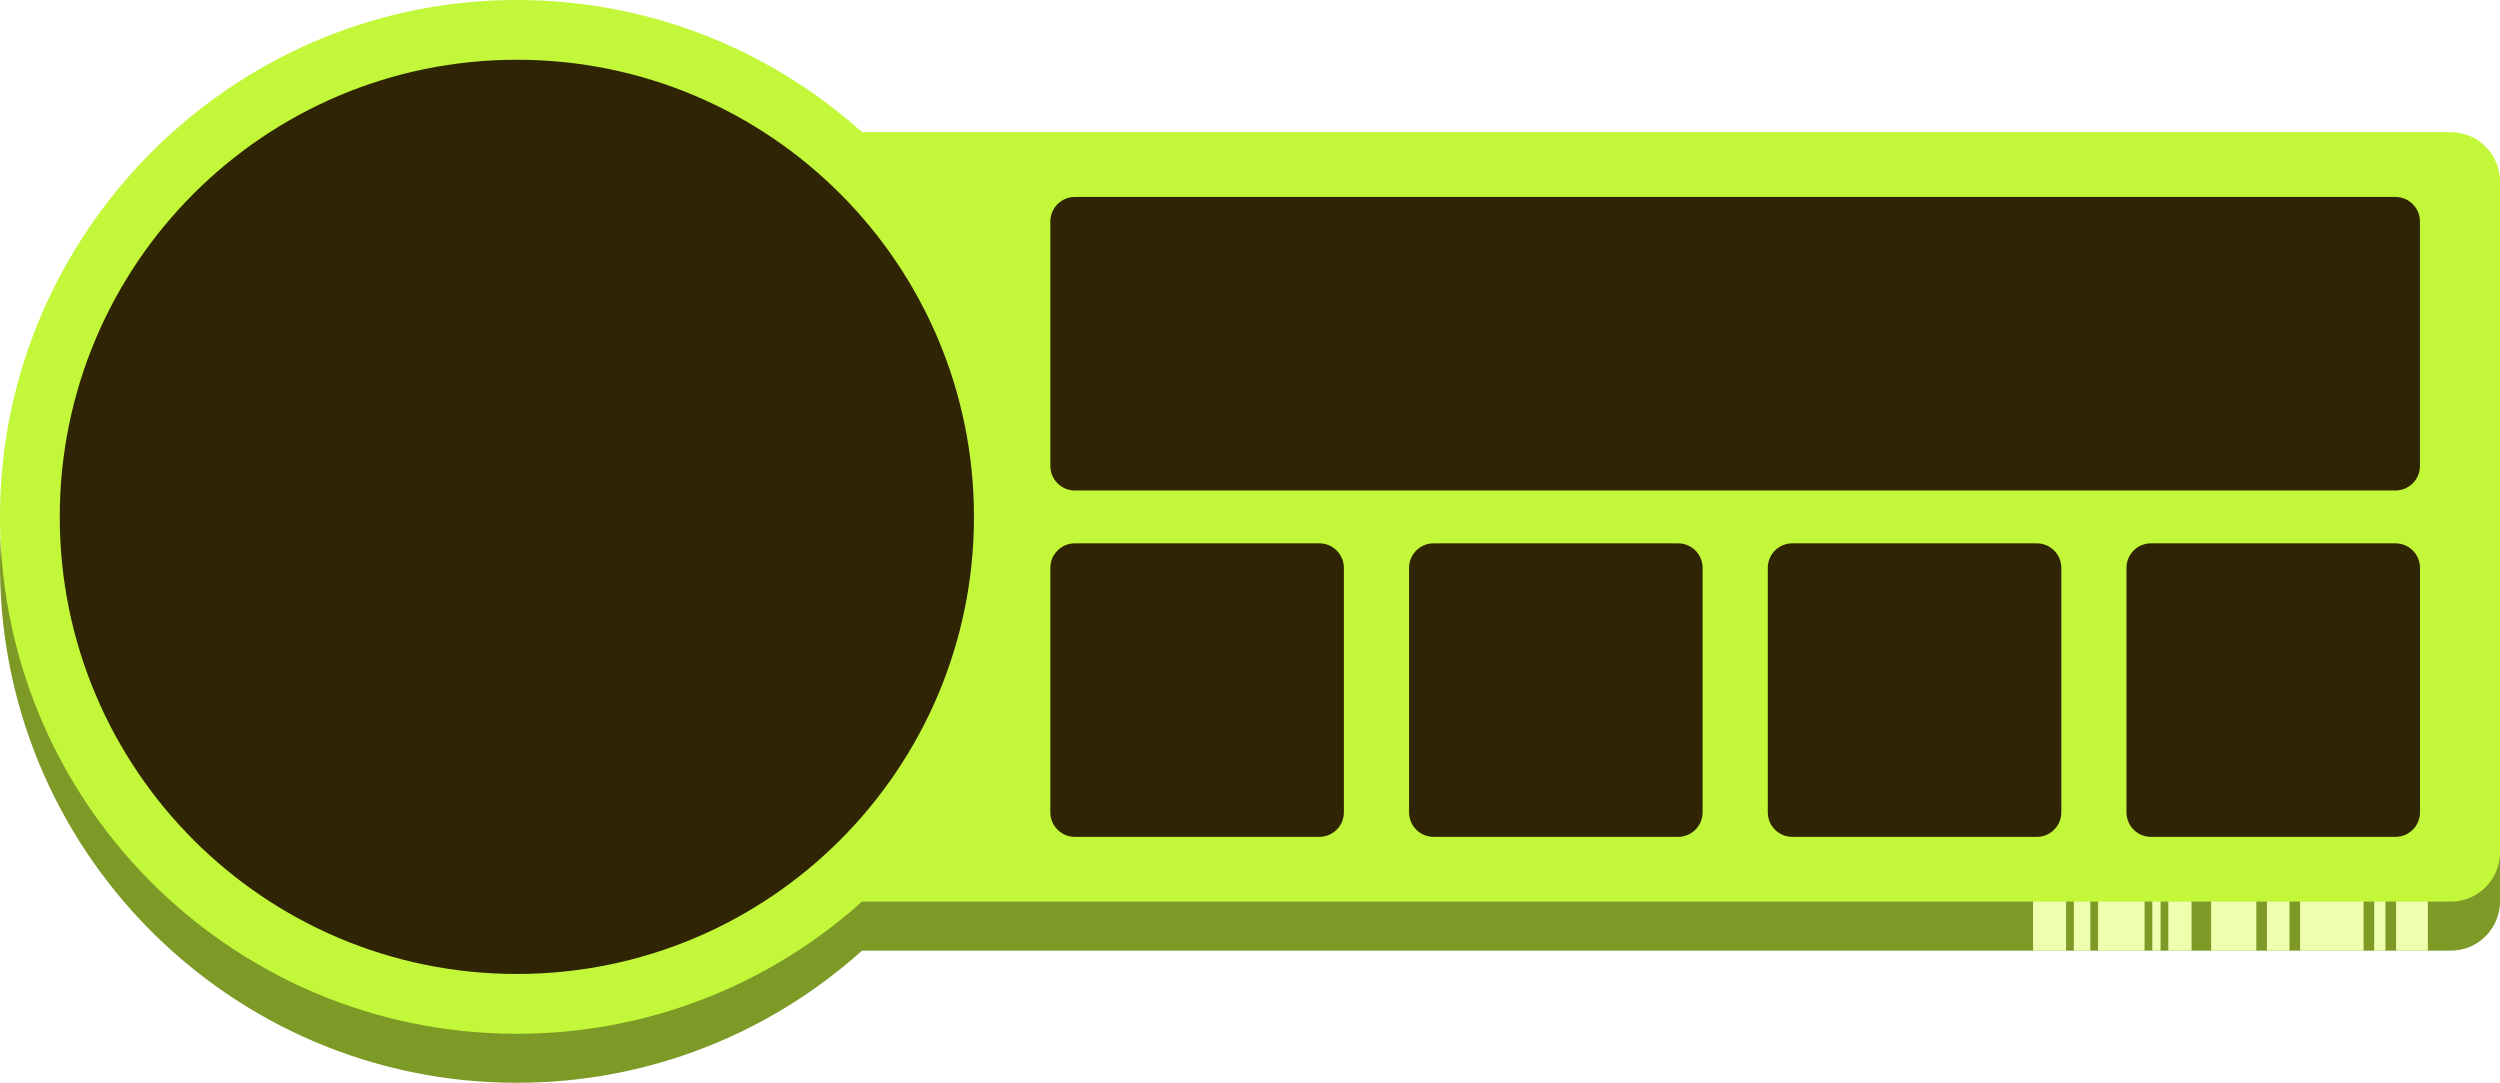
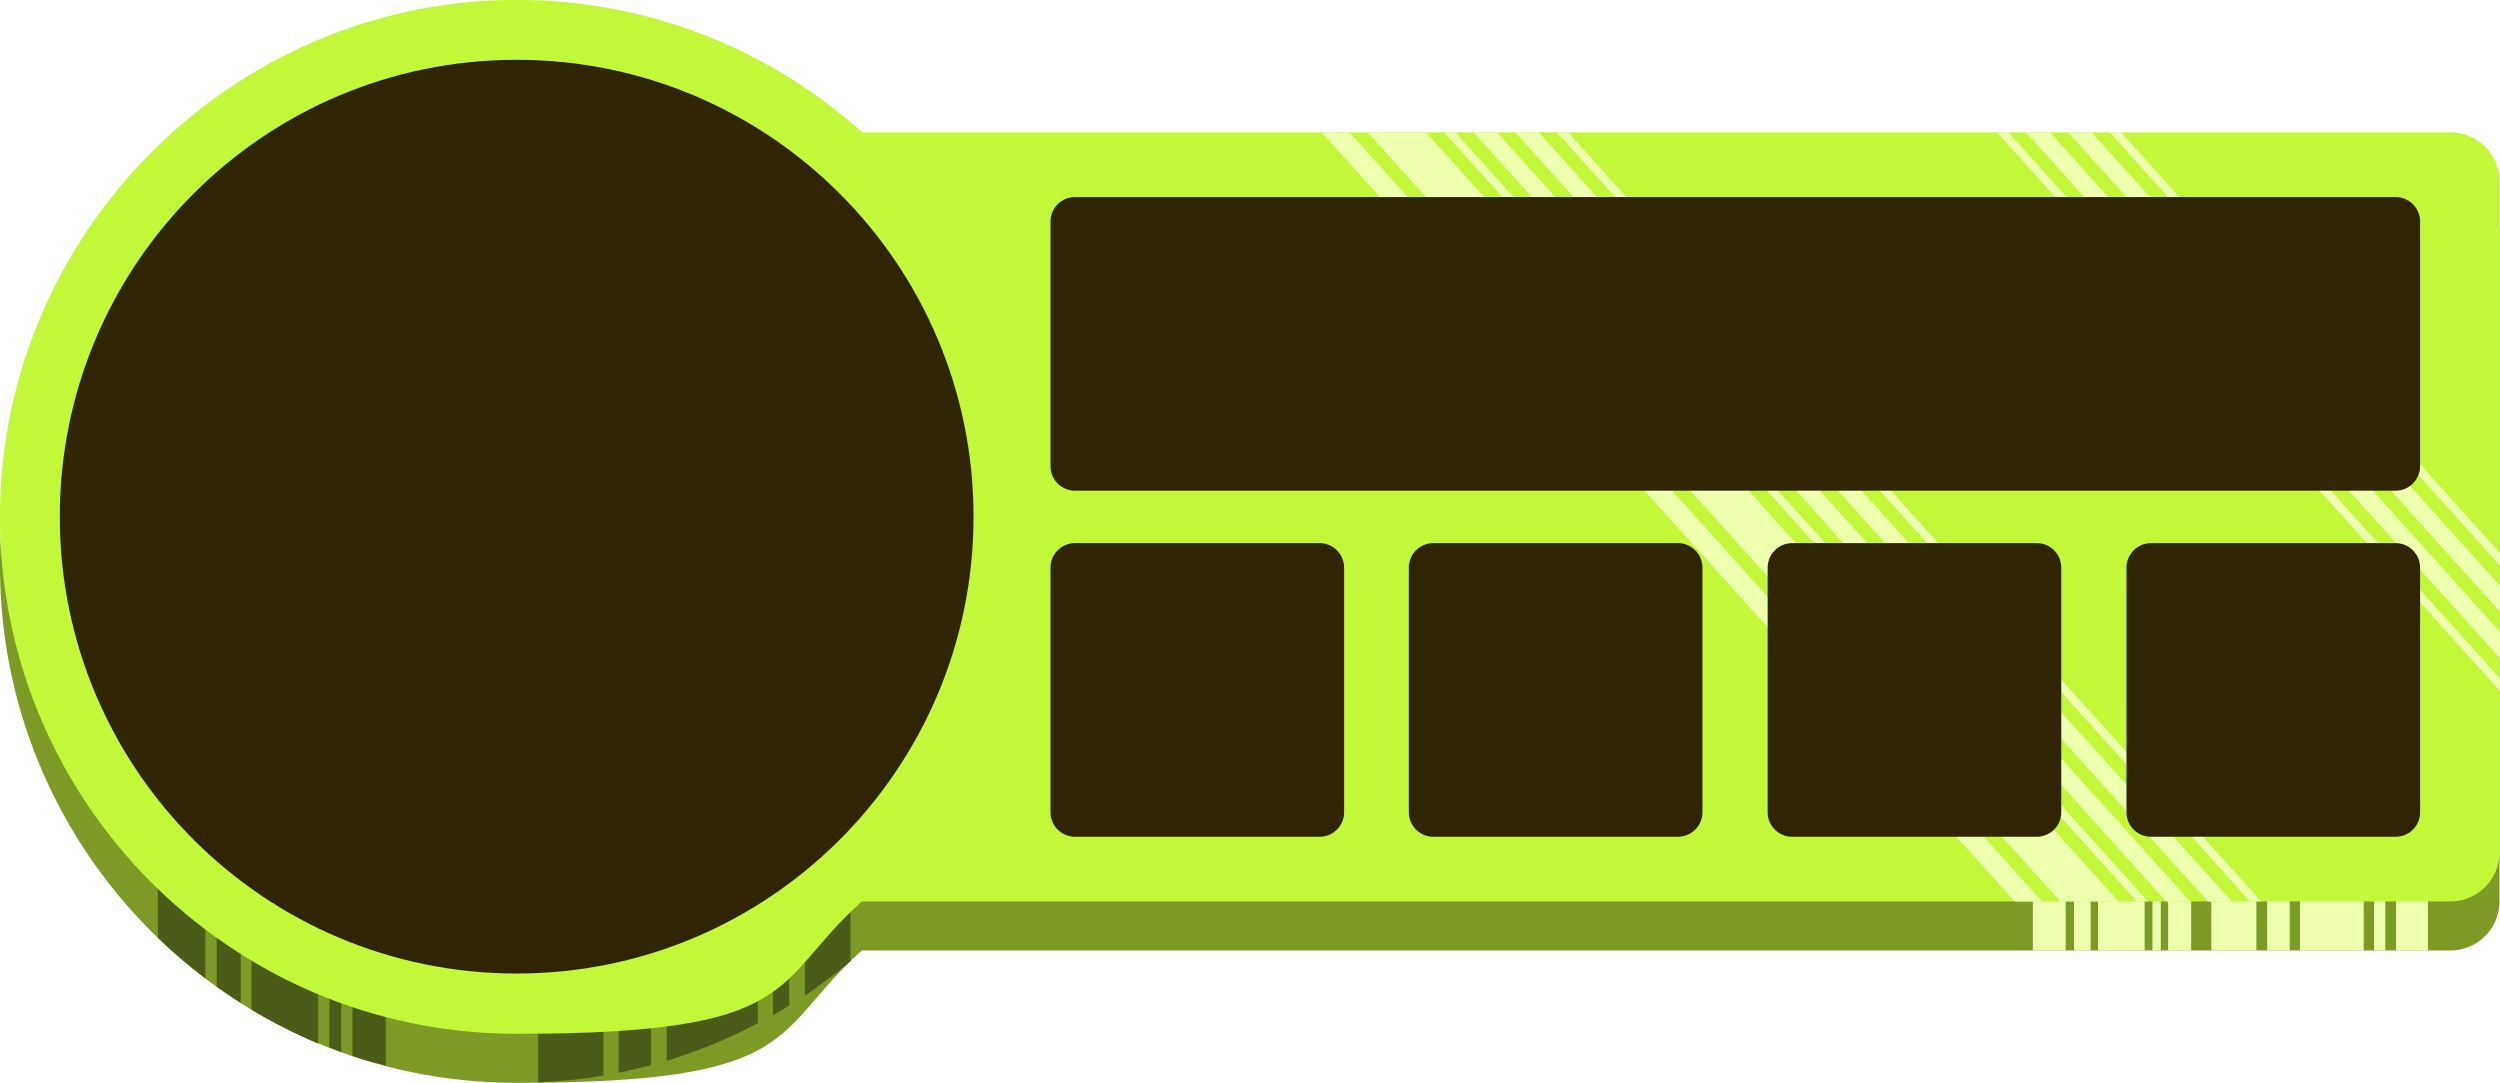
- <svg xmlns="http://www.w3.org/2000/svg" id="Layer_1" data-name="Layer 1" viewBox="0 0 510 220.89">
+ <svg xmlns="http://www.w3.org/2000/svg" id="Layer_1" version="1.1" viewBox="0 0 510 220.9">
  <defs>
    <style>
-       .cls-1 {
+       .st0 {
        fill: #eeffae;
      }

-       .cls-2 {
+       .st1 {
        fill: #2f2504;
      }

-       .cls-3 {
+       .st2 {
+         fill: #4b5b18;
+       }
+ 
+       .st3 {
        fill: #c3f73a;
      }

-       .cls-4 {
+       .st4 {
        fill: #7d9926;
      }
    </style>
  </defs>
-   <path class="cls-4" d="M175.85,36.96c-19.14-17.18-44.6-27.47-72.47-26.94C46.81,11.1.79,57.37.01,113.95c-.81,58.92,46.7,106.94,105.43,106.94,27.06,0,51.74-10.2,70.41-26.96h324.11c5.55,0,10.04-4.5,10.04-10.04V47c0-5.55-4.5-10.04-10.04-10.04H175.85Z" />
+   <path class="st4" d="M175.9,37c-19.1-17.2-44.6-27.5-72.5-26.9C46.8,11.1.8,57.4,0,114c-.8,58.9,46.7,106.9,105.4,106.9s51.7-10.2,70.4-27h324.1c5.5,0,10-4.5,10-10V47c0-5.5-4.5-10-10-10H175.9Z" />
  <g>
-     <rect class="cls-1" x="414.74" y="64.1" width="6.74" height="129.84" />
-     <rect class="cls-1" x="423.06" y="64.1" width="3.37" height="129.84" />
-     <rect class="cls-1" x="439.07" y="64.1" width="1.69" height="129.84" />
-     <rect class="cls-1" x="428.01" y="64.1" width="9.48" height="129.84" />
-     <rect class="cls-1" x="442.34" y="64.1" width="4.74" height="129.84" />
-     <rect class="cls-1" x="451.07" y="64.1" width="9.22" height="129.84" />
-     <rect class="cls-1" x="462.45" y="64.1" width="4.61" height="129.84" />
-     <rect class="cls-1" x="484.34" y="64.1" width="2.3" height="129.84" />
-     <rect class="cls-1" x="469.22" y="64.1" width="12.95" height="129.84" />
-     <rect class="cls-1" x="488.8" y="64.1" width="6.48" height="129.84" />
+     <rect class="st0" x="414.7" y="64.1" width="6.7" height="129.8" />
+     <rect class="st0" x="423.1" y="64.1" width="3.4" height="129.8" />
+     <rect class="st0" x="439.1" y="64.1" width="1.7" height="129.8" />
+     <rect class="st0" x="428" y="64.1" width="9.5" height="129.8" />
+     <rect class="st0" x="442.3" y="64.1" width="4.7" height="129.8" />
+     <rect class="st0" x="451.1" y="64.1" width="9.2" height="129.8" />
+     <rect class="st0" x="462.5" y="64.1" width="4.6" height="129.8" />
+     <rect class="st0" x="484.3" y="64.1" width="2.3" height="129.8" />
+     <rect class="st0" x="469.2" y="64.1" width="13" height="129.8" />
+     <rect class="st0" x="488.8" y="64.1" width="6.5" height="129.8" />
  </g>
-   <path class="cls-3" d="M175.85,26.96C156.71,9.77,131.25-.51,103.38.02,46.81,1.1.79,47.37.01,103.95c-.81,58.92,46.7,106.94,105.43,106.94,27.06,0,51.74-10.2,70.41-26.96h324.11c5.55,0,10.04-4.5,10.04-10.04V37c0-5.55-4.5-10.04-10.04-10.04H175.85Z" />
-   <circle class="cls-2" cx="105.44" cy="105.44" r="93.25" />
  <g>
-     <rect class="cls-2" x="214.27" y="110.84" width="59.88" height="59.88" rx="5" ry="5" />
-     <rect class="cls-2" x="214.27" y="40.18" width="279.4" height="59.88" rx="5" ry="5" />
-     <rect class="cls-2" x="287.45" y="110.84" width="59.88" height="59.88" rx="5" ry="5" />
-     <rect class="cls-2" x="360.63" y="110.84" width="59.88" height="59.88" rx="5" ry="5" />
-     <rect class="cls-2" x="433.8" y="110.84" width="59.88" height="59.88" rx="5" ry="5" />
+     <path class="st2" d="M32.2,39.8v151.5c3.1,3,6.3,5.7,9.7,8.3V31.5c-3.4,2.6-6.6,5.4-9.7,8.3Z" />
+     <path class="st2" d="M44.2,29.8v171.5c1.6,1.1,3.2,2.2,4.9,3.3V26.5c-1.6,1.1-3.3,2.1-4.9,3.3Z" />
+     <path class="st2" d="M67.2,17.2v196.5c.8.3,1.6.6,2.4.9V16.3c-.8.3-1.6.6-2.4.9Z" />
+     <path class="st2" d="M51.3,25.1v180.9c4.4,2.6,8.9,4.9,13.6,6.9V18.1c-4.7,2-9.3,4.3-13.6,6.9Z" />
+     <path class="st2" d="M71.9,15.5v199.9c2.2.8,4.5,1.4,6.8,2V13.5c-2.3.6-4.6,1.3-6.8,2Z" />
+     <path class="st2" d="M109.8,10.1v210.7c4.5-.2,8.9-.6,13.3-1.4V11.5c-4.3-.7-8.8-1.2-13.3-1.4Z" />
+     <path class="st2" d="M126.2,12v206.8c2.2-.4,4.5-1,6.6-1.5V13.6c-2.2-.6-4.4-1.1-6.6-1.6Z" />
+     <path class="st2" d="M157.7,23.9v183.2c1.1-.6,2.2-1.3,3.3-2V25.8c-1.1-.7-2.2-1.3-3.3-2Z" />
+     <path class="st2" d="M136,14.5v201.9c6.5-2,12.7-4.5,18.6-7.7V22.2c-5.9-3.1-12.1-5.7-18.6-7.7Z" />
+     <path class="st2" d="M164.2,27.9v175.2c3.2-2.2,6.4-4.5,9.3-7V34.9c-3-2.5-6.1-4.9-9.3-7Z" />
+   </g>
+   <path class="st3" d="M175.9,27C156.7,9.8,131.3-.5,103.4,0,46.8,1.1.8,47.4,0,104c-.8,58.9,46.7,106.9,105.4,106.9s51.7-10.2,70.4-27h324.1c5.5,0,10-4.5,10-10V37c0-5.5-4.5-10-10-10H175.9Z" />
+   <g>
+     <polygon class="st0" points="416.6 183.9 275.3 27 269.6 27 411 183.9 416.6 183.9" />
+     <polygon class="st0" points="432.2 183.9 290.9 27 279 27 420.3 183.9 432.2 183.9" />
+     <polygon class="st0" points="438.2 183.9 296.9 27 294.6 27 435.9 183.9 438.2 183.9" />
+     <polygon class="st0" points="446.8 183.9 305.4 27 300.6 27 441.9 183.9 446.8 183.9" />
+     <polygon class="st0" points="461.3 183.9 319.9 27 317.6 27 459 183.9 461.3 183.9" />
+     <polygon class="st0" points="455.3 183.9 313.9 27 309.1 27 450.4 183.9 455.3 183.9" />
+     <polygon class="st0" points="510 138.4 409.7 27 407.4 27 510 141 510 138.4" />
+     <polygon class="st0" points="510 128.9 418.2 27 413.3 27 510 134.3 510 128.9" />
+     <polygon class="st0" points="510 112.8 432.7 27 430.4 27 510 115.4 510 112.8" />
+     <polygon class="st0" points="510 119.5 426.7 27 421.9 27 510 124.8 510 119.5" />
+   </g>
+   <circle class="st1" cx="105.4" cy="105.4" r="93.2" />
+   <g>
+     <rect class="st1" x="214.3" y="110.8" width="59.9" height="59.9" rx="5" ry="5" />
+     <rect class="st1" x="214.3" y="40.2" width="279.4" height="59.9" rx="5" ry="5" />
+     <rect class="st1" x="287.4" y="110.8" width="59.9" height="59.9" rx="5" ry="5" />
+     <rect class="st1" x="360.6" y="110.8" width="59.9" height="59.9" rx="5" ry="5" />
+     <rect class="st1" x="433.8" y="110.8" width="59.9" height="59.9" rx="5" ry="5" />
  </g>
</svg>
